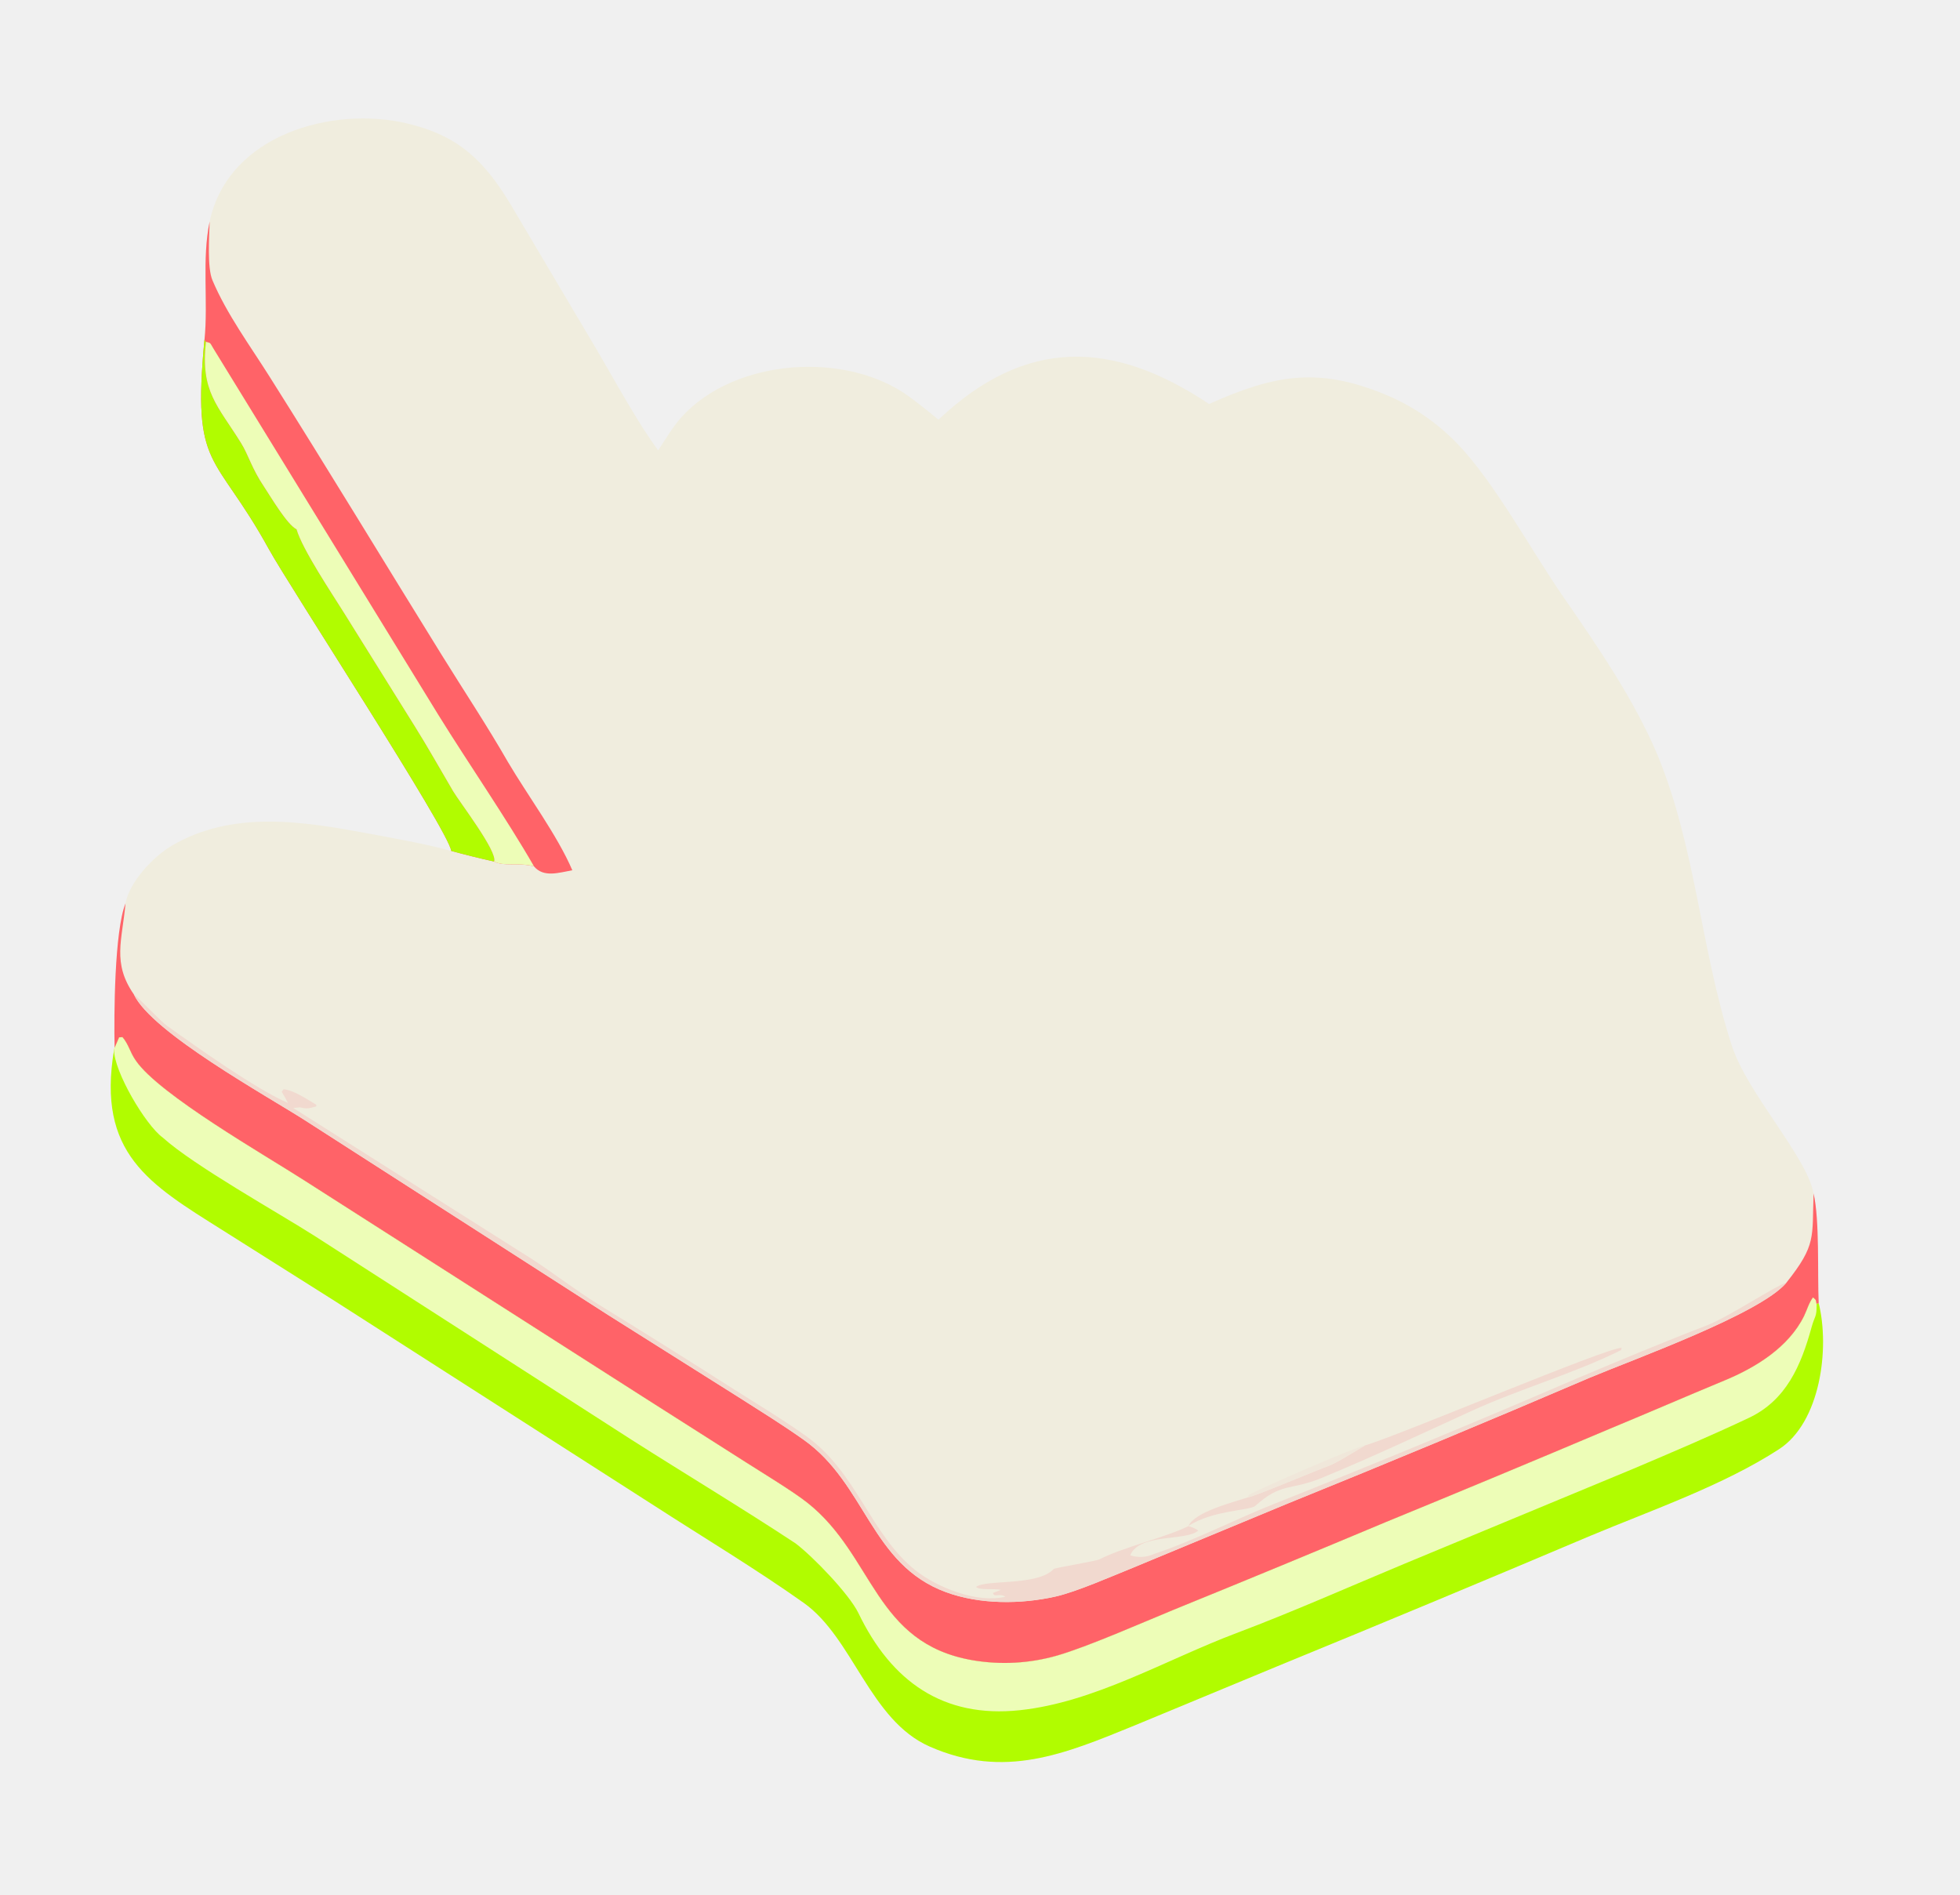
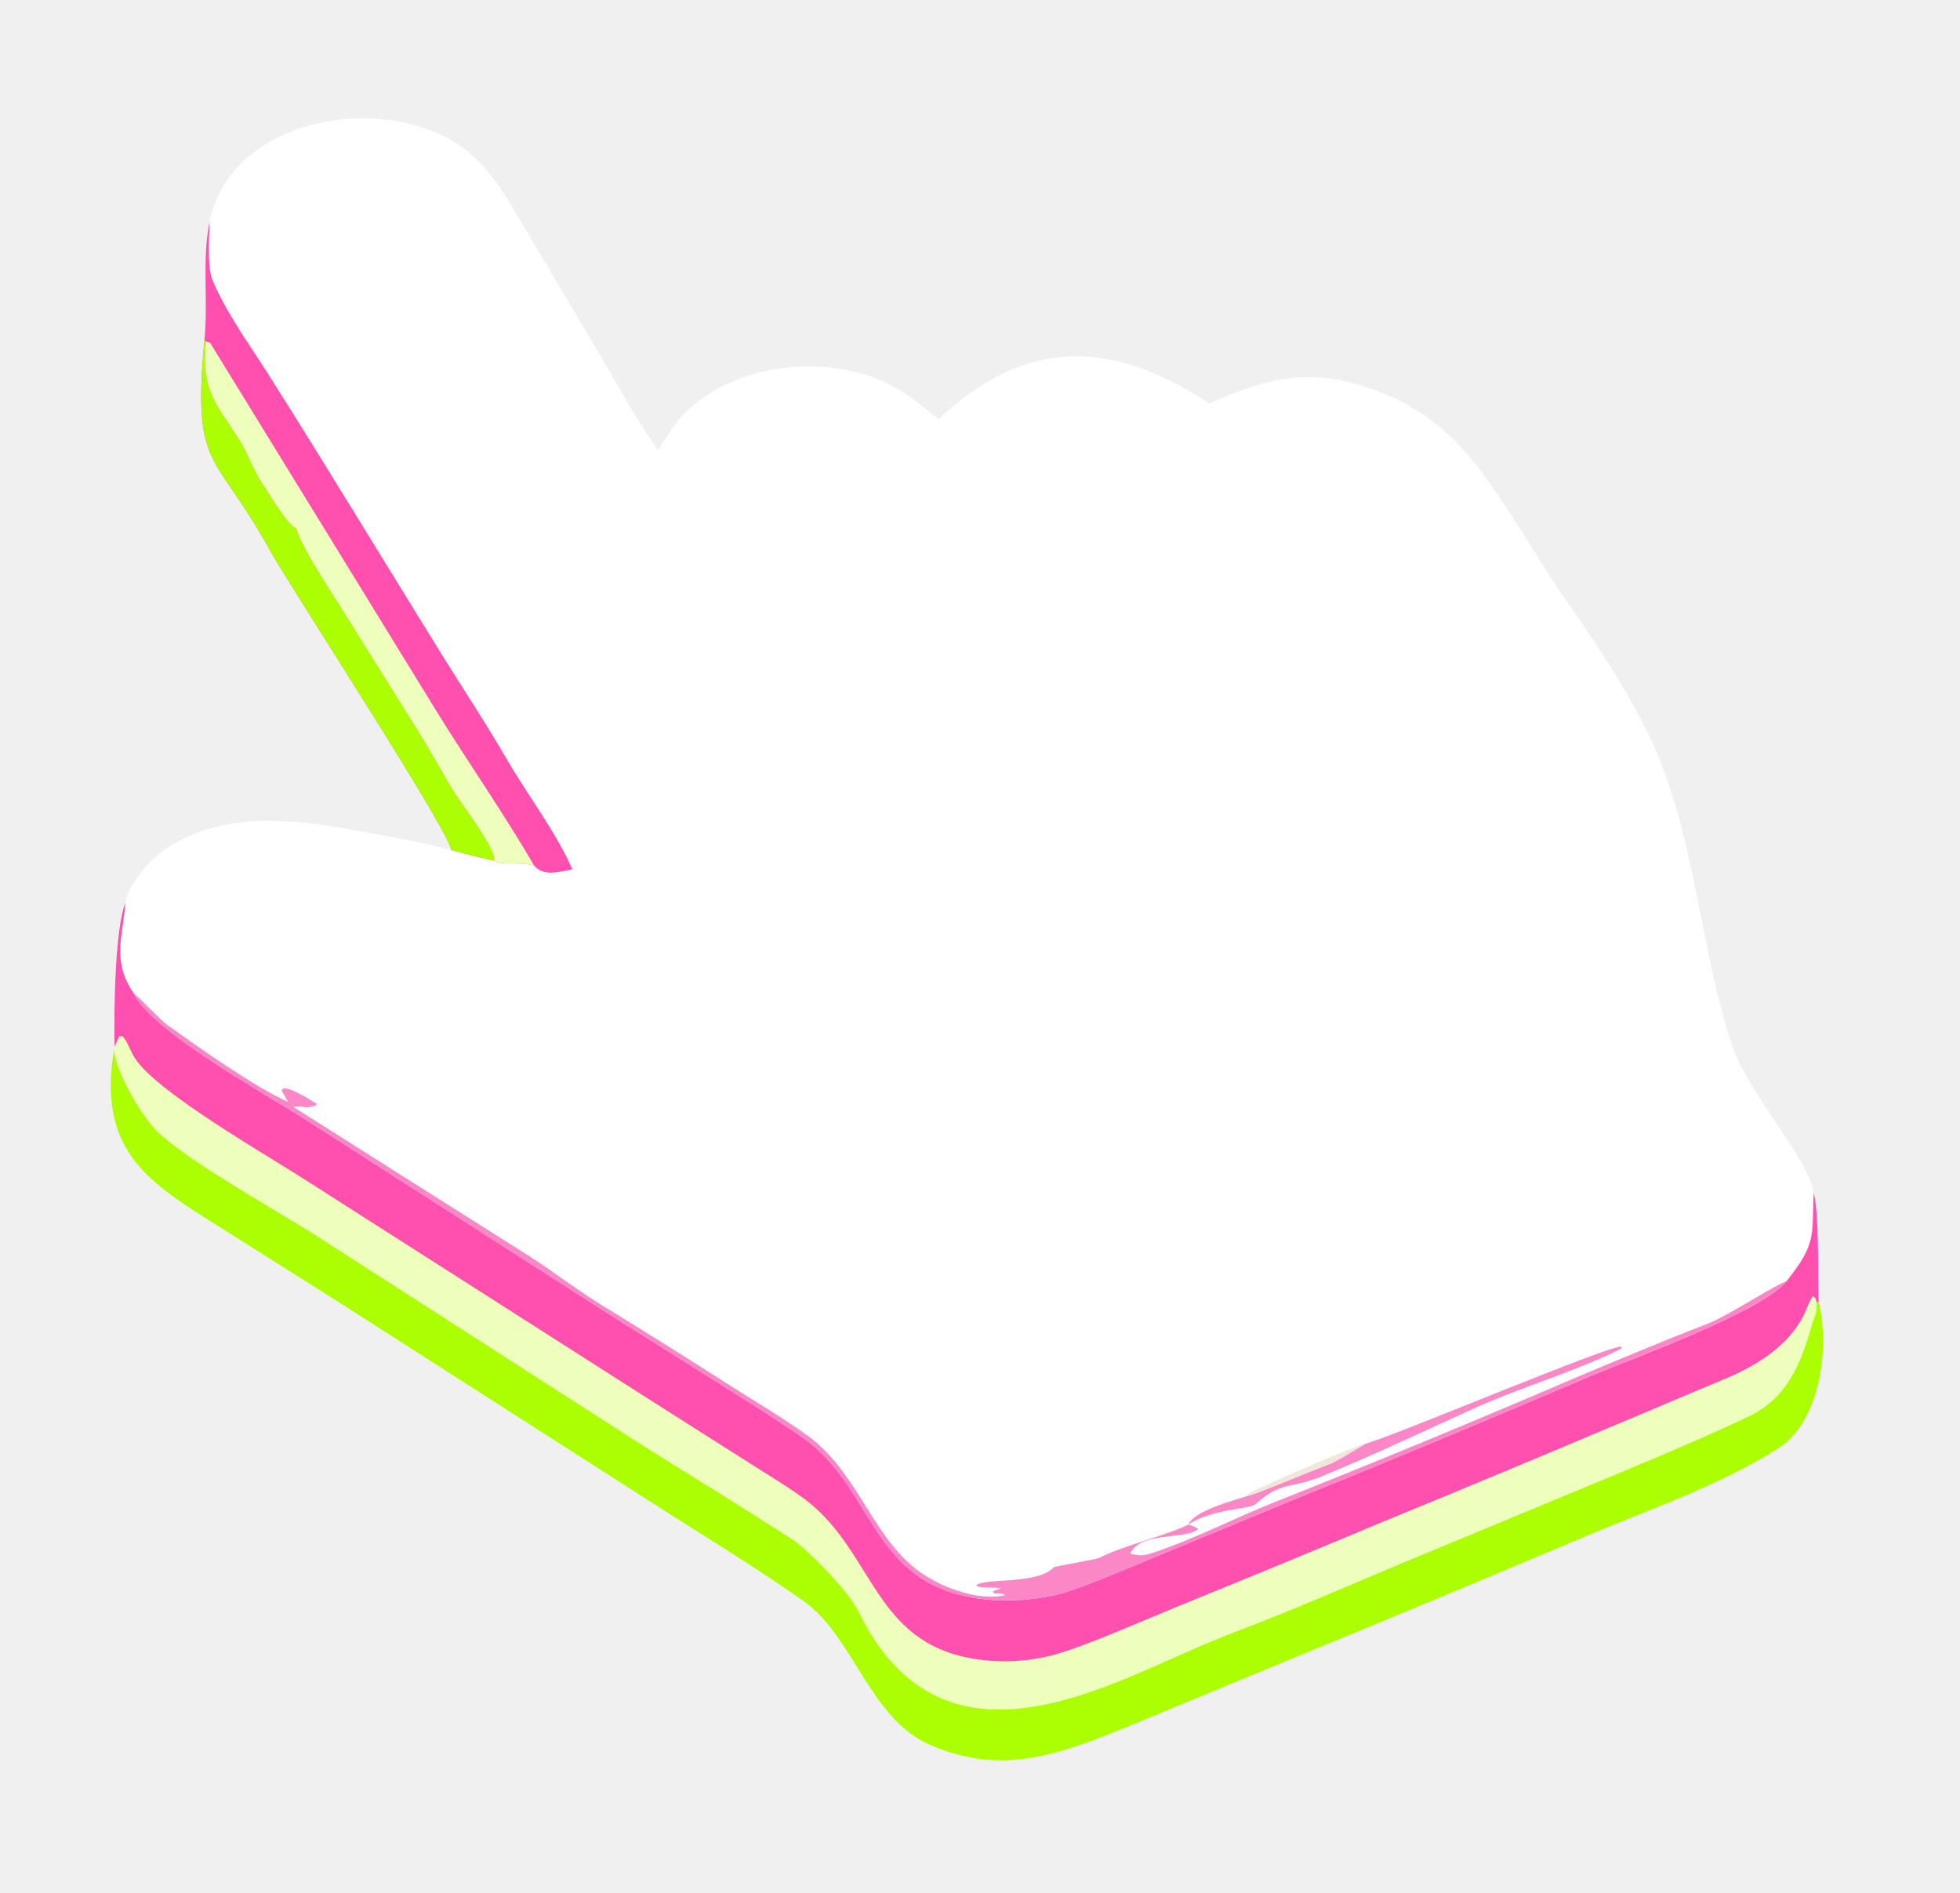
- <svg xmlns="http://www.w3.org/2000/svg" width="30" height="29" viewBox="0 0 30 29">
+ <svg xmlns="http://www.w3.org/2000/svg" width="29" height="28" viewBox="0 0 29 28">
  <clipPath id="a">
-     <path d="M0 0h30v29H0z" />
+     <path d="M0 0h29v28H0z" />
  </clipPath>
  <g clip-path="url(#a)">
-     <path fill="#f0edde" d="M3.209 3.39c.285-1.332 1.88-1.772 3.025-1.5.774.183 1.17.557 1.58 1.236l1.343 2.266c.249.427.636 1.131.918 1.501.103-.16.235-.376.359-.512.819-.899 2.517-1.013 3.48-.312.153.113.305.234.451.354 1.336-1.264 2.669-1.222 4.141-.24.98-.436 1.65-.577 2.693-.146.415.17.791.427 1.107.753.57.593 1.135 1.64 1.614 2.333.527.763 1.087 1.574 1.45 2.432.592 1.44.656 2.957 1.135 4.442.237.737 1.15 1.703 1.254 2.27.094.409.058 1.228.078 1.678.172.694.027 1.826-.609 2.237-.853.553-1.94.929-2.885 1.324q-2.396 1.015-4.804 2.002l-2.173.901c-1.07.437-1.993.826-3.136.323-.92-.405-1.17-1.662-1.929-2.2-.729-.517-1.538-1.003-2.29-1.489l-4.883-3.128-1.724-1.088c-1.119-.704-1.924-1.17-1.658-2.76l.008-.032c-.011-.497-.002-1.785.167-2.208.061-.331.426-.716.703-.88.937-.555 2.026-.374 3.035-.186.415.078.839.151 1.248.263-.037-.31-2.48-4.052-2.793-4.622-.83-1.509-1.173-1.188-.985-3.199.06-.594-.042-1.229.08-1.813" />
-     <path fill="#b1fc00" d="m1.754 16.035.07-.158.052-.002c.1.12.11.225.204.36.358.52 1.974 1.443 2.586 1.837l5.184 3.312 1.567.997c.256.163.725.447.947.624 1.018.811 1.018 2.147 2.524 2.406.43.073.87.049 1.29-.07.469-.136 1.31-.507 1.789-.704q1.62-.66 3.234-1.337 1.724-.706 3.44-1.433c.587-.243 1.166-.494 1.756-.739.469-.194.98-.504 1.217-.988.046-.096.072-.198.136-.283.056.05.036.02.055.099l.032-.011c.172.694.027 1.826-.609 2.237-.853.553-1.94.929-2.885 1.324q-2.396 1.015-4.804 2.002l-2.173.901c-1.07.437-1.993.826-3.136.323-.92-.405-1.17-1.662-1.929-2.2-.729-.517-1.538-1.003-2.29-1.489l-4.883-3.128-1.724-1.088c-1.119-.704-1.924-1.17-1.658-2.76z" />
-     <path fill="#edfdb7" d="m1.754 16.035.07-.158.052-.002c.1.12.11.225.204.36.358.52 1.974 1.443 2.586 1.837l5.184 3.312 1.567.997c.256.163.725.447.947.624 1.018.811 1.018 2.147 2.524 2.406.43.073.87.049 1.29-.07.469-.136 1.31-.507 1.789-.704q1.62-.66 3.234-1.337 1.724-.706 3.44-1.433c.587-.243 1.166-.494 1.756-.739.469-.194.98-.504 1.217-.988.046-.096.072-.198.136-.283.056.05.036.02.055.099.004.209-.027.178-.076.355-.163.594-.39 1.12-.96 1.39-.581.275-1.171.525-1.764.777l-3.501 1.453c-.854.356-1.715.739-2.58 1.065-1.08.407-2.173 1.06-3.318 1.18-1.168.123-1.962-.436-2.469-1.491-.144-.291-.692-.859-.959-1.062-.822-.542-1.682-1.058-2.517-1.59l-4.834-3.109c-.574-.367-1.856-1.08-2.335-1.512-.268-.195-.75-1.018-.746-1.344z" />
-     <path fill="#ff6368" d="M1.754 16.035c-.011-.497-.002-1.785.167-2.208-.05.564-.207.91.128 1.393.273.582 2.026 1.547 2.624 1.93l4.631 2.974 1.989 1.253c.355.227.655.41 1.006.658.96.678 1.027 1.909 2.178 2.333.52.192 1.15.188 1.68.068.319-.072.86-.31 1.183-.44l2.36-.98q2.325-.94 4.632-1.929c.675-.283 2.61-.978 3.01-1.454.464-.584.392-.69.417-1.367.094.41.058 1.229.078 1.679l-.032.011c-.019-.08 0-.048-.055-.099-.064.085-.09.187-.136.283-.237.484-.748.794-1.217.988-.59.245-1.169.496-1.755.739q-1.717.726-3.44 1.433-1.615.678-3.235 1.337c-.48.197-1.32.568-1.79.703-.42.12-.859.144-1.289.071-1.506-.259-1.506-1.595-2.524-2.406-.222-.177-.691-.46-.947-.624l-1.567-.997-5.184-3.312c-.612-.394-2.228-1.317-2.586-1.838-.094-.134-.104-.238-.204-.36l-.053.003z" />
-     <path fill="#ff6368" d="M3.13 5.203c.059-.594-.043-1.229.079-1.813-.006.224-.04.706.043.9.22.52.575 1 .874 1.475.889 1.407 1.752 2.835 2.629 4.25.341.551.699 1.089 1.022 1.652.292.496.759 1.126.983 1.653-.202.035-.438.118-.587-.06-.242-.063-.468.006-.61-.074a14 14 0 0 1-.656-.162c-.037-.31-2.48-4.052-2.793-4.622-.83-1.509-1.173-1.188-.985-3.199" />
-     <path fill="#b1fc00" d="M6.907 13.024c-.037-.31-2.48-4.052-2.793-4.622-.83-1.509-1.173-1.188-.985-3.199l.023.03c-.086.761.18.971.538 1.55.11.177.164.39.35.666.11.165.35.576.499.653.09.31.546.99.73 1.284l1.076 1.725c.2.321.394.666.587.994.096.164.69.932.63 1.081a14 14 0 0 1-.655-.162" />
-     <path fill="#edfdb7" d="M3.152 5.232c.08.02.058.01.116.105l3.439 5.601c.457.738 1.045 1.589 1.466 2.321-.242-.062-.468.007-.61-.073.058-.149-.535-.917-.63-1.08-.194-.33-.387-.674-.588-.995L5.269 9.386c-.184-.295-.64-.974-.73-1.284-.148-.077-.389-.488-.498-.653-.187-.277-.24-.489-.351-.667-.359-.578-.624-.788-.538-1.55" />
-     <path fill="#f1d9cf" d="M2.049 15.22c.15.126.399.403.515.486.454.325 1.364.97 1.844 1.175a3 3 0 0 0-.097-.172l.029-.037c.155.012.358.153.501.236v.026c-.105.028-.138.043-.247.015l-.106.009 3.65 2.31c.344.224.662.472 1.027.7q1.047.643 2.084 1.306c.377.238.73.45 1.095.71.767.547.98 1.501 1.668 2.05.33.263.947.51 1.376.405-.095-.062-.17.02-.19-.058l.125-.048c-.14-.023-.322.01-.383-.043.131-.12.94-.008 1.19-.277.016-.016.625-.116.696-.145.363-.188 1.04-.344 1.363-.51.072.023.089.027.153.067-.185.17-.902.035-1.042.38a.5.5 0 0 0 .365-.021c.64-.214 1.246-.535 1.872-.78q2.313-.921 4.601-1.907c.64-.27 1.338-.562 1.985-.81.33-.127 1.07-.618 1.22-.654-.402.476-2.336 1.17-3.011 1.454a257 257 0 0 1-4.632 1.93l-2.36.978c-.324.13-.864.369-1.182.44-.53.12-1.162.125-1.681-.067-1.15-.424-1.219-1.655-2.178-2.333-.351-.248-.65-.43-1.006-.658l-1.989-1.253-4.631-2.974c-.598-.383-2.351-1.348-2.624-1.93" />
-     <path fill="#f1d9cf" d="M20.894 22.123c.56-.168 3.714-1.506 3.928-1.494l-.011.036c-.712.355-1.556.595-2.287.93-.759.347-1.538.715-2.305 1.03-.465.19-.604.062-1.004.422-.083.075-.655.066-1.026.31.1-.219.69-.365.914-.44.049.007 1.086-.43 1.225-.478.125-.042.433-.24.566-.316" />
-     <path fill="#f0e7da" d="m19.103 22.917.009-.034c.15-.092 1.65-.743 1.782-.76-.133.076-.441.274-.566.316-.139.047-1.176.485-1.225.478" />
+     <path fill="#fff" d="M3.102 3.273c.275-1.286 1.817-1.711 2.925-1.449.747.177 1.13.539 1.526 1.195l1.299 2.187c.24.412.615 1.093.888 1.45.1-.156.227-.364.346-.495.792-.868 2.434-.978 3.363-.3.15.108.296.225.438.34 1.29-1.22 2.579-1.18 4.002-.232.947-.42 1.596-.556 2.603-.14.401.165.765.412 1.07.727.552.572 1.098 1.583 1.561 2.253.51.736 1.05 1.52 1.4 2.347.574 1.39.635 2.856 1.098 4.29.23.711 1.113 1.644 1.213 2.19.09.396.055 1.187.075 1.621.166.67.026 1.763-.588 2.16-.825.534-1.877.897-2.789 1.279a442 442 0 0 1-4.644 1.933l-2.1.87c-1.035.422-1.927.797-3.032.311-.89-.39-1.13-1.604-1.865-2.124-.705-.5-1.487-.969-2.214-1.437l-4.72-3.021-1.666-1.05c-1.082-.68-1.86-1.13-1.603-2.664l.007-.032c-.01-.48-.001-1.723.162-2.132.06-.32.412-.691.68-.85.905-.536 1.958-.36 2.933-.179.401.075.811.146 1.207.254-.036-.299-2.397-3.913-2.7-4.463-.803-1.456-1.134-1.146-.952-3.088.057-.574-.041-1.187.077-1.75" />
+     <path fill="#abff00" d="m1.695 15.482.067-.152.051-.003c.097.117.107.218.198.347.346.503 1.908 1.395 2.499 1.775l5.011 3.198 1.515.962c.248.158.701.431.916.602.984.784.984 2.074 2.44 2.324.415.07.84.047 1.246-.069.454-.13 1.267-.489 1.73-.678q1.566-.637 3.127-1.291a304 304 0 0 0 3.325-1.384c.567-.235 1.127-.477 1.697-.713.453-.188.947-.487 1.176-.955.045-.092.07-.19.132-.273.054.05.035.02.053.096l.031-.011c.166.67.026 1.763-.588 2.16-.825.534-1.877.897-2.789 1.279a442 442 0 0 1-4.644 1.933l-2.1.87c-1.035.422-1.927.797-3.032.311-.89-.39-1.13-1.604-1.865-2.124-.705-.5-1.487-.969-2.214-1.437l-4.72-3.021-1.666-1.05c-1.082-.68-1.86-1.13-1.603-2.664z" />
+     <path fill="#eefebc" d="m1.695 15.482.067-.152.051-.003c.097.117.107.218.198.347.346.503 1.908 1.395 2.499 1.775l5.011 3.198 1.515.962c.248.158.701.431.916.602.984.784.984 2.074 2.44 2.324.415.07.84.047 1.246-.069.454-.13 1.267-.489 1.73-.678q1.566-.637 3.127-1.291a304 304 0 0 0 3.325-1.384c.567-.235 1.127-.477 1.697-.713.453-.188.947-.487 1.176-.955.045-.092.07-.19.132-.273.054.05.035.02.053.096.004.201-.026.171-.073.342-.158.574-.377 1.081-.929 1.342-.561.266-1.132.508-1.705.75l-3.384 1.404c-.826.344-1.658.713-2.494 1.028-1.044.393-2.1 1.023-3.207 1.14-1.13.118-1.897-.422-2.387-1.44-.139-.281-.669-.83-.927-1.026-.795-.523-1.626-1.021-2.433-1.534l-4.673-3.002c-.554-.355-1.794-1.043-2.257-1.46-.26-.188-.725-.983-.721-1.298z" />
+     <path fill="#ff47ac" fill-opacity=".949" d="M1.695 15.482c-.01-.48-.001-1.723.162-2.132-.048.545-.2.879.123 1.346.264.56 1.96 1.493 2.537 1.863l4.477 2.87 1.922 1.21c.344.22.634.397.973.636.927.655.993 1.843 2.105 2.253.502.185 1.112.181 1.625.065.307-.07.83-.299 1.143-.425l2.282-.945a249 249 0 0 0 4.477-1.863c.653-.274 2.522-.944 2.91-1.404.448-.564.378-.665.403-1.32.09.396.055 1.187.075 1.621l-.031.01c-.018-.076 0-.046-.053-.095-.062.082-.087.181-.132.273-.229.468-.723.767-1.176.955-.57.236-1.13.478-1.697.713a304 304 0 0 1-3.325 1.384q-1.56.654-3.127 1.29c-.463.19-1.276.549-1.73.68-.406.115-.83.138-1.246.068-1.456-.25-1.456-1.54-2.44-2.324-.215-.17-.668-.444-.916-.602l-1.515-.962-5.011-3.198c-.591-.38-2.153-1.272-2.5-1.775-.09-.129-.1-.23-.197-.347l-.05.003z" />
+     <path fill="#ff47ac" fill-opacity=".949" d="M3.025 5.024c.057-.574-.041-1.187.077-1.75-.006.215-.038.68.041.868.213.502.556.966.846 1.424.859 1.358 1.693 2.737 2.54 4.104.33.532.676 1.05.989 1.595.282.479.733 1.086.95 1.596-.196.033-.423.114-.567-.059-.235-.06-.453.006-.591-.07q-.318-.071-.633-.157c-.036-.299-2.397-3.913-2.7-4.463-.803-1.456-1.134-1.146-.952-3.088" />
+     <path fill="#abff00" d="M6.677 12.575c-.036-.299-2.397-3.913-2.7-4.463-.803-1.456-1.134-1.146-.952-3.088l.022.028c-.083.735.173.938.52 1.496.107.172.159.377.34.644.105.16.337.556.48.631.087.299.529.955.707 1.24l1.04 1.665c.194.31.38.643.567.96.093.158.666.9.609 1.044q-.318-.071-.633-.157" />
+     <path fill="#eefebc" d="M3.047 5.052c.077.018.056.01.112.101l3.324 5.408c.442.712 1.01 1.534 1.418 2.241-.235-.06-.453.006-.591-.07.057-.144-.516-.886-.609-1.044-.187-.317-.373-.65-.568-.96l-1.04-1.665c-.177-.285-.619-.941-.706-1.24-.143-.075-.375-.472-.48-.631-.181-.267-.233-.472-.34-.644-.347-.558-.603-.76-.52-1.496" />
+     <path fill="#fc87c7" d="M1.98 14.696c.145.12.386.388.499.469.439.313 1.318.936 1.782 1.134a3 3 0 0 0-.094-.166l.028-.036c.15.012.347.147.485.228v.025c-.102.027-.133.041-.239.015l-.103.008 3.528 2.231c.333.216.641.455.993.675q1.013.621 2.015 1.262c.364.229.706.433 1.059.684.741.529.948 1.45 1.612 1.98.319.254.916.492 1.33.391-.092-.06-.164.019-.184-.056l.122-.046c-.137-.022-.312.01-.371-.042.127-.116.909-.007 1.15-.267.016-.016.604-.112.673-.14.35-.182 1.005-.332 1.317-.493.07.023.087.026.148.065-.178.164-.871.034-1.007.367.157.036.2.03.353-.02.62-.207 1.205-.517 1.81-.754q2.235-.888 4.448-1.84c.619-.26 1.293-.543 1.918-.783.32-.122 1.034-.597 1.18-.631-.389.46-2.258 1.13-2.911 1.404a249 249 0 0 1-4.477 1.863l-2.282.945c-.313.126-.836.356-1.143.425-.513.116-1.123.12-1.625-.065-1.112-.41-1.178-1.598-2.105-2.253-.34-.24-.629-.416-.973-.635l-1.922-1.21-4.477-2.871c-.578-.37-2.273-1.302-2.537-1.863" />
+     <path fill="#fc87c7" d="M20.197 21.36c.542-.162 3.59-1.454 3.797-1.442l-.01.035c-.688.342-1.504.574-2.21.897-.734.335-1.487.69-2.229.994-.45.184-.584.06-.97.408-.08.073-.633.064-.993.3.098-.211.668-.353.884-.426.047.007 1.05-.415 1.184-.46.121-.041.419-.232.547-.306" />
+     <path fill="#f0e7da" d="m18.466 22.126.009-.032c.145-.089 1.594-.717 1.722-.734-.128.074-.426.265-.547.305-.134.046-1.137.468-1.184.461" />
  </g>
</svg>
